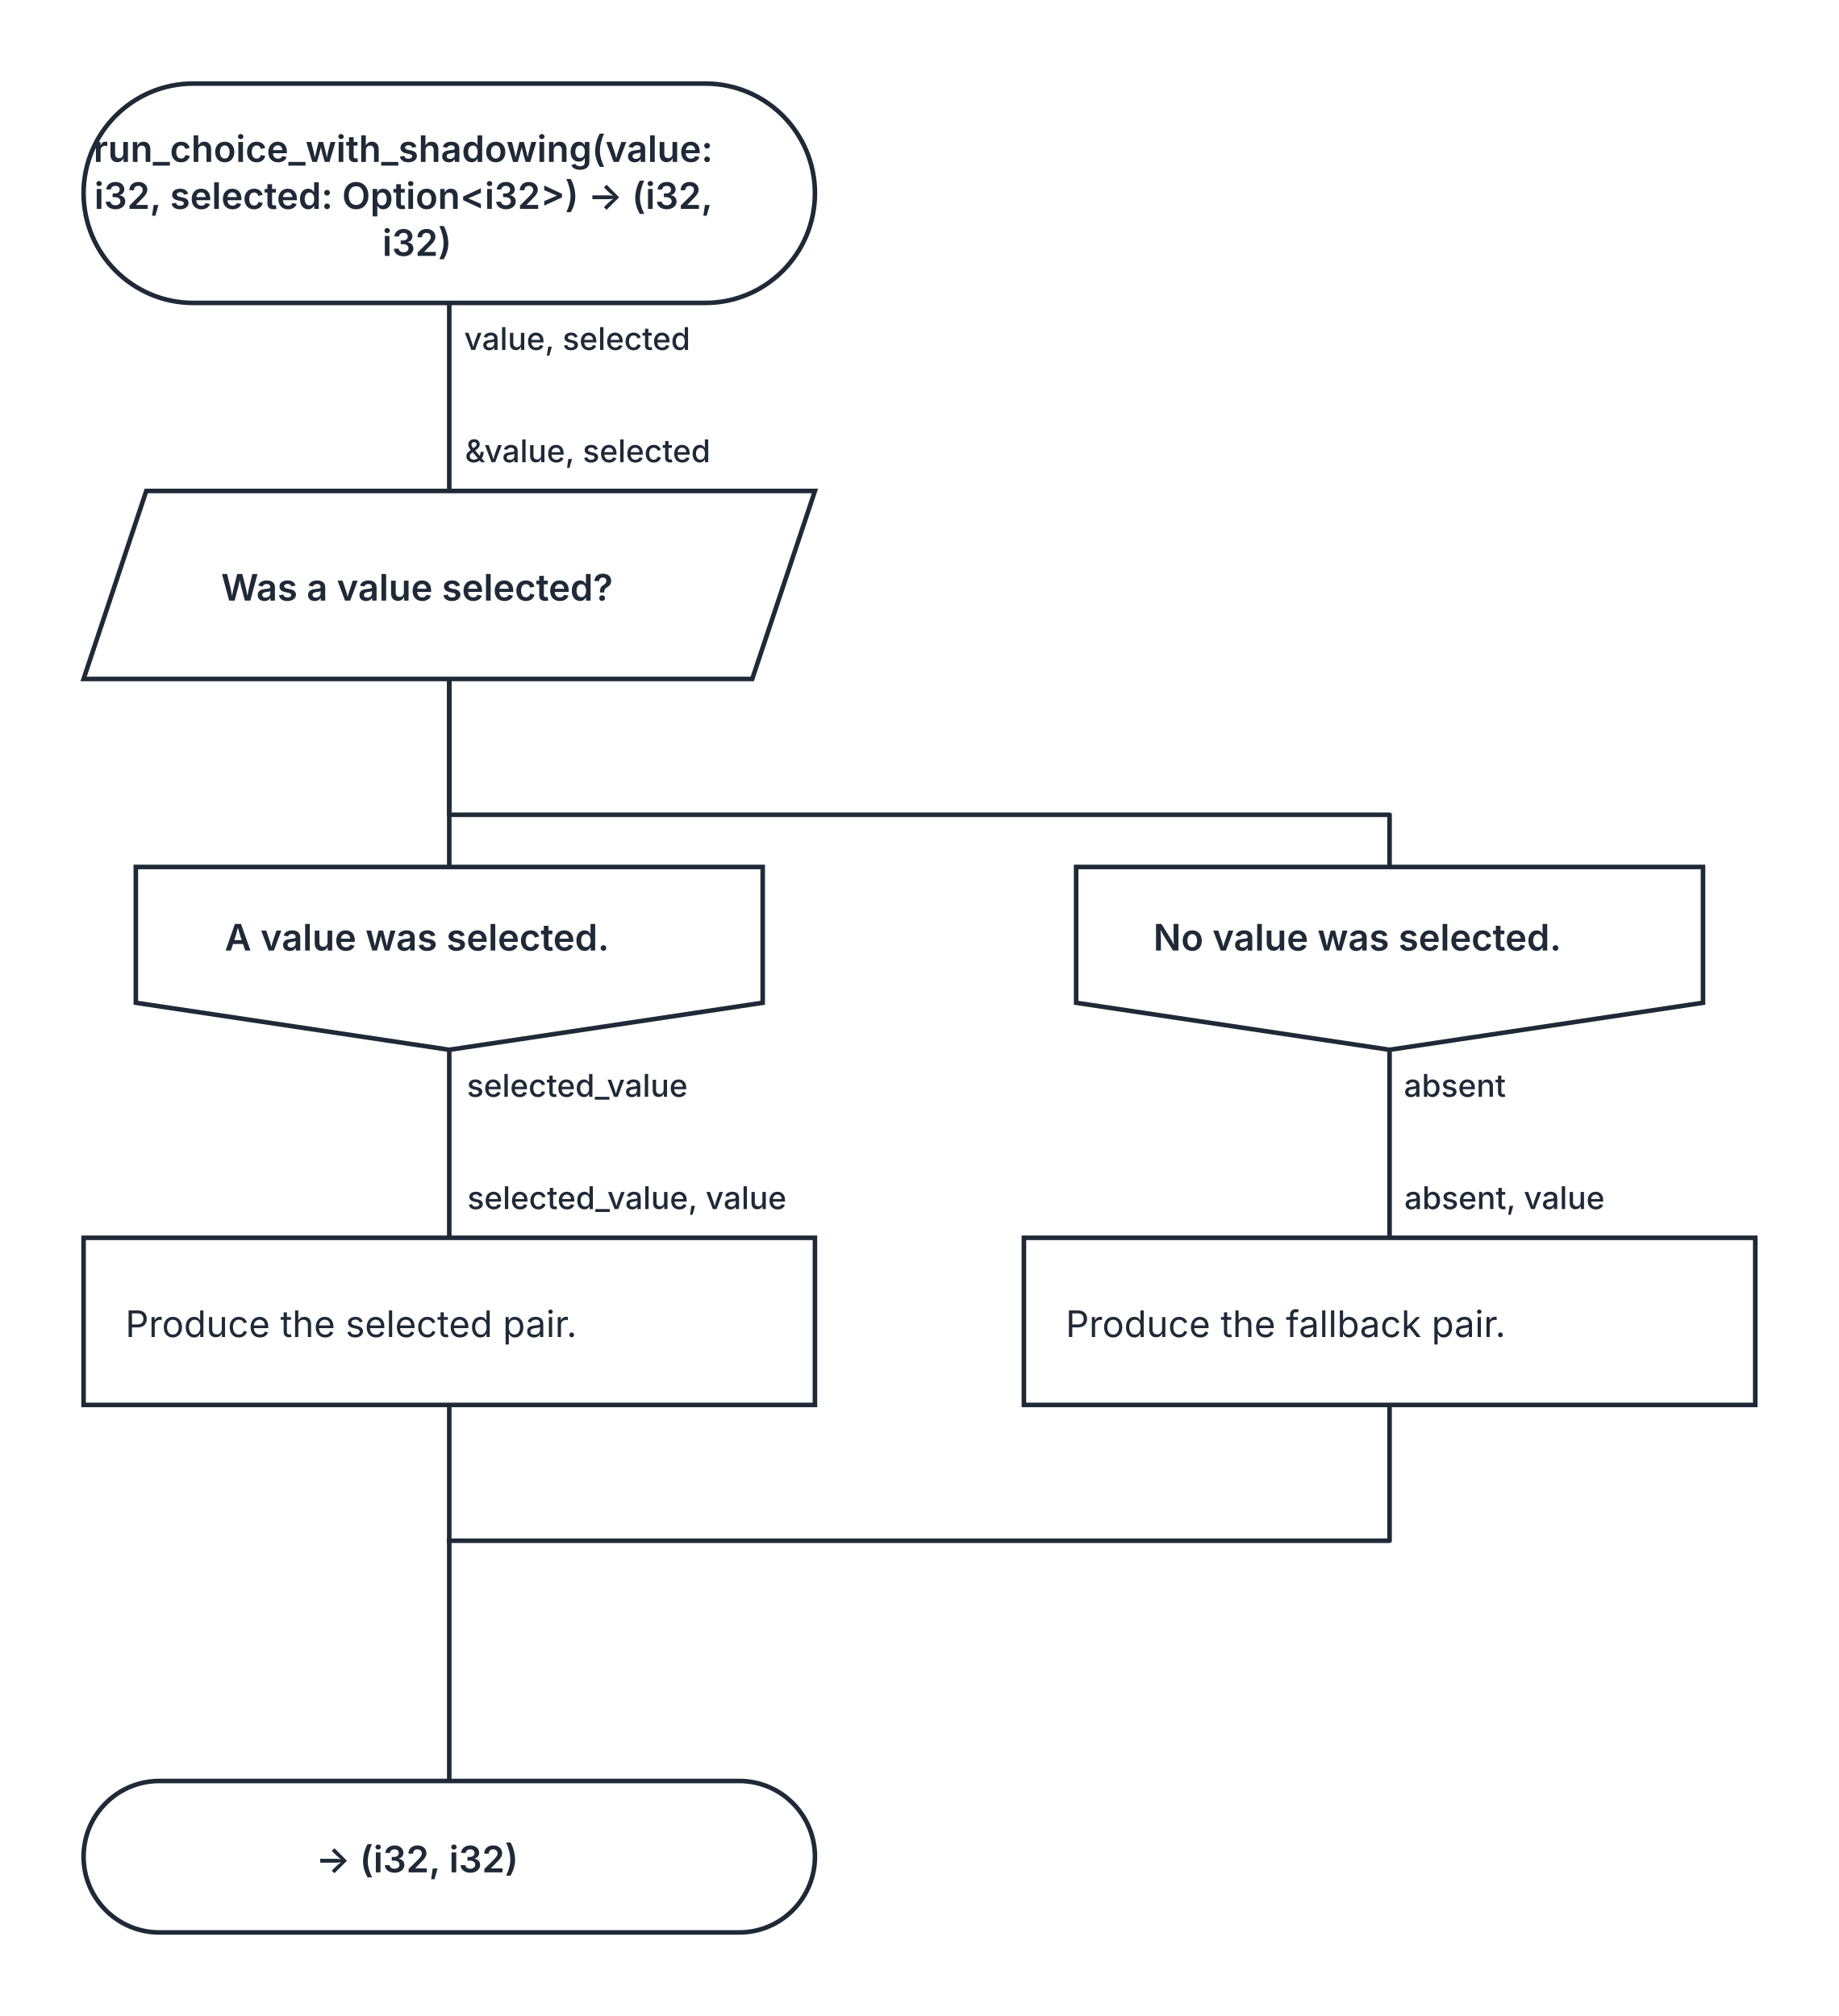
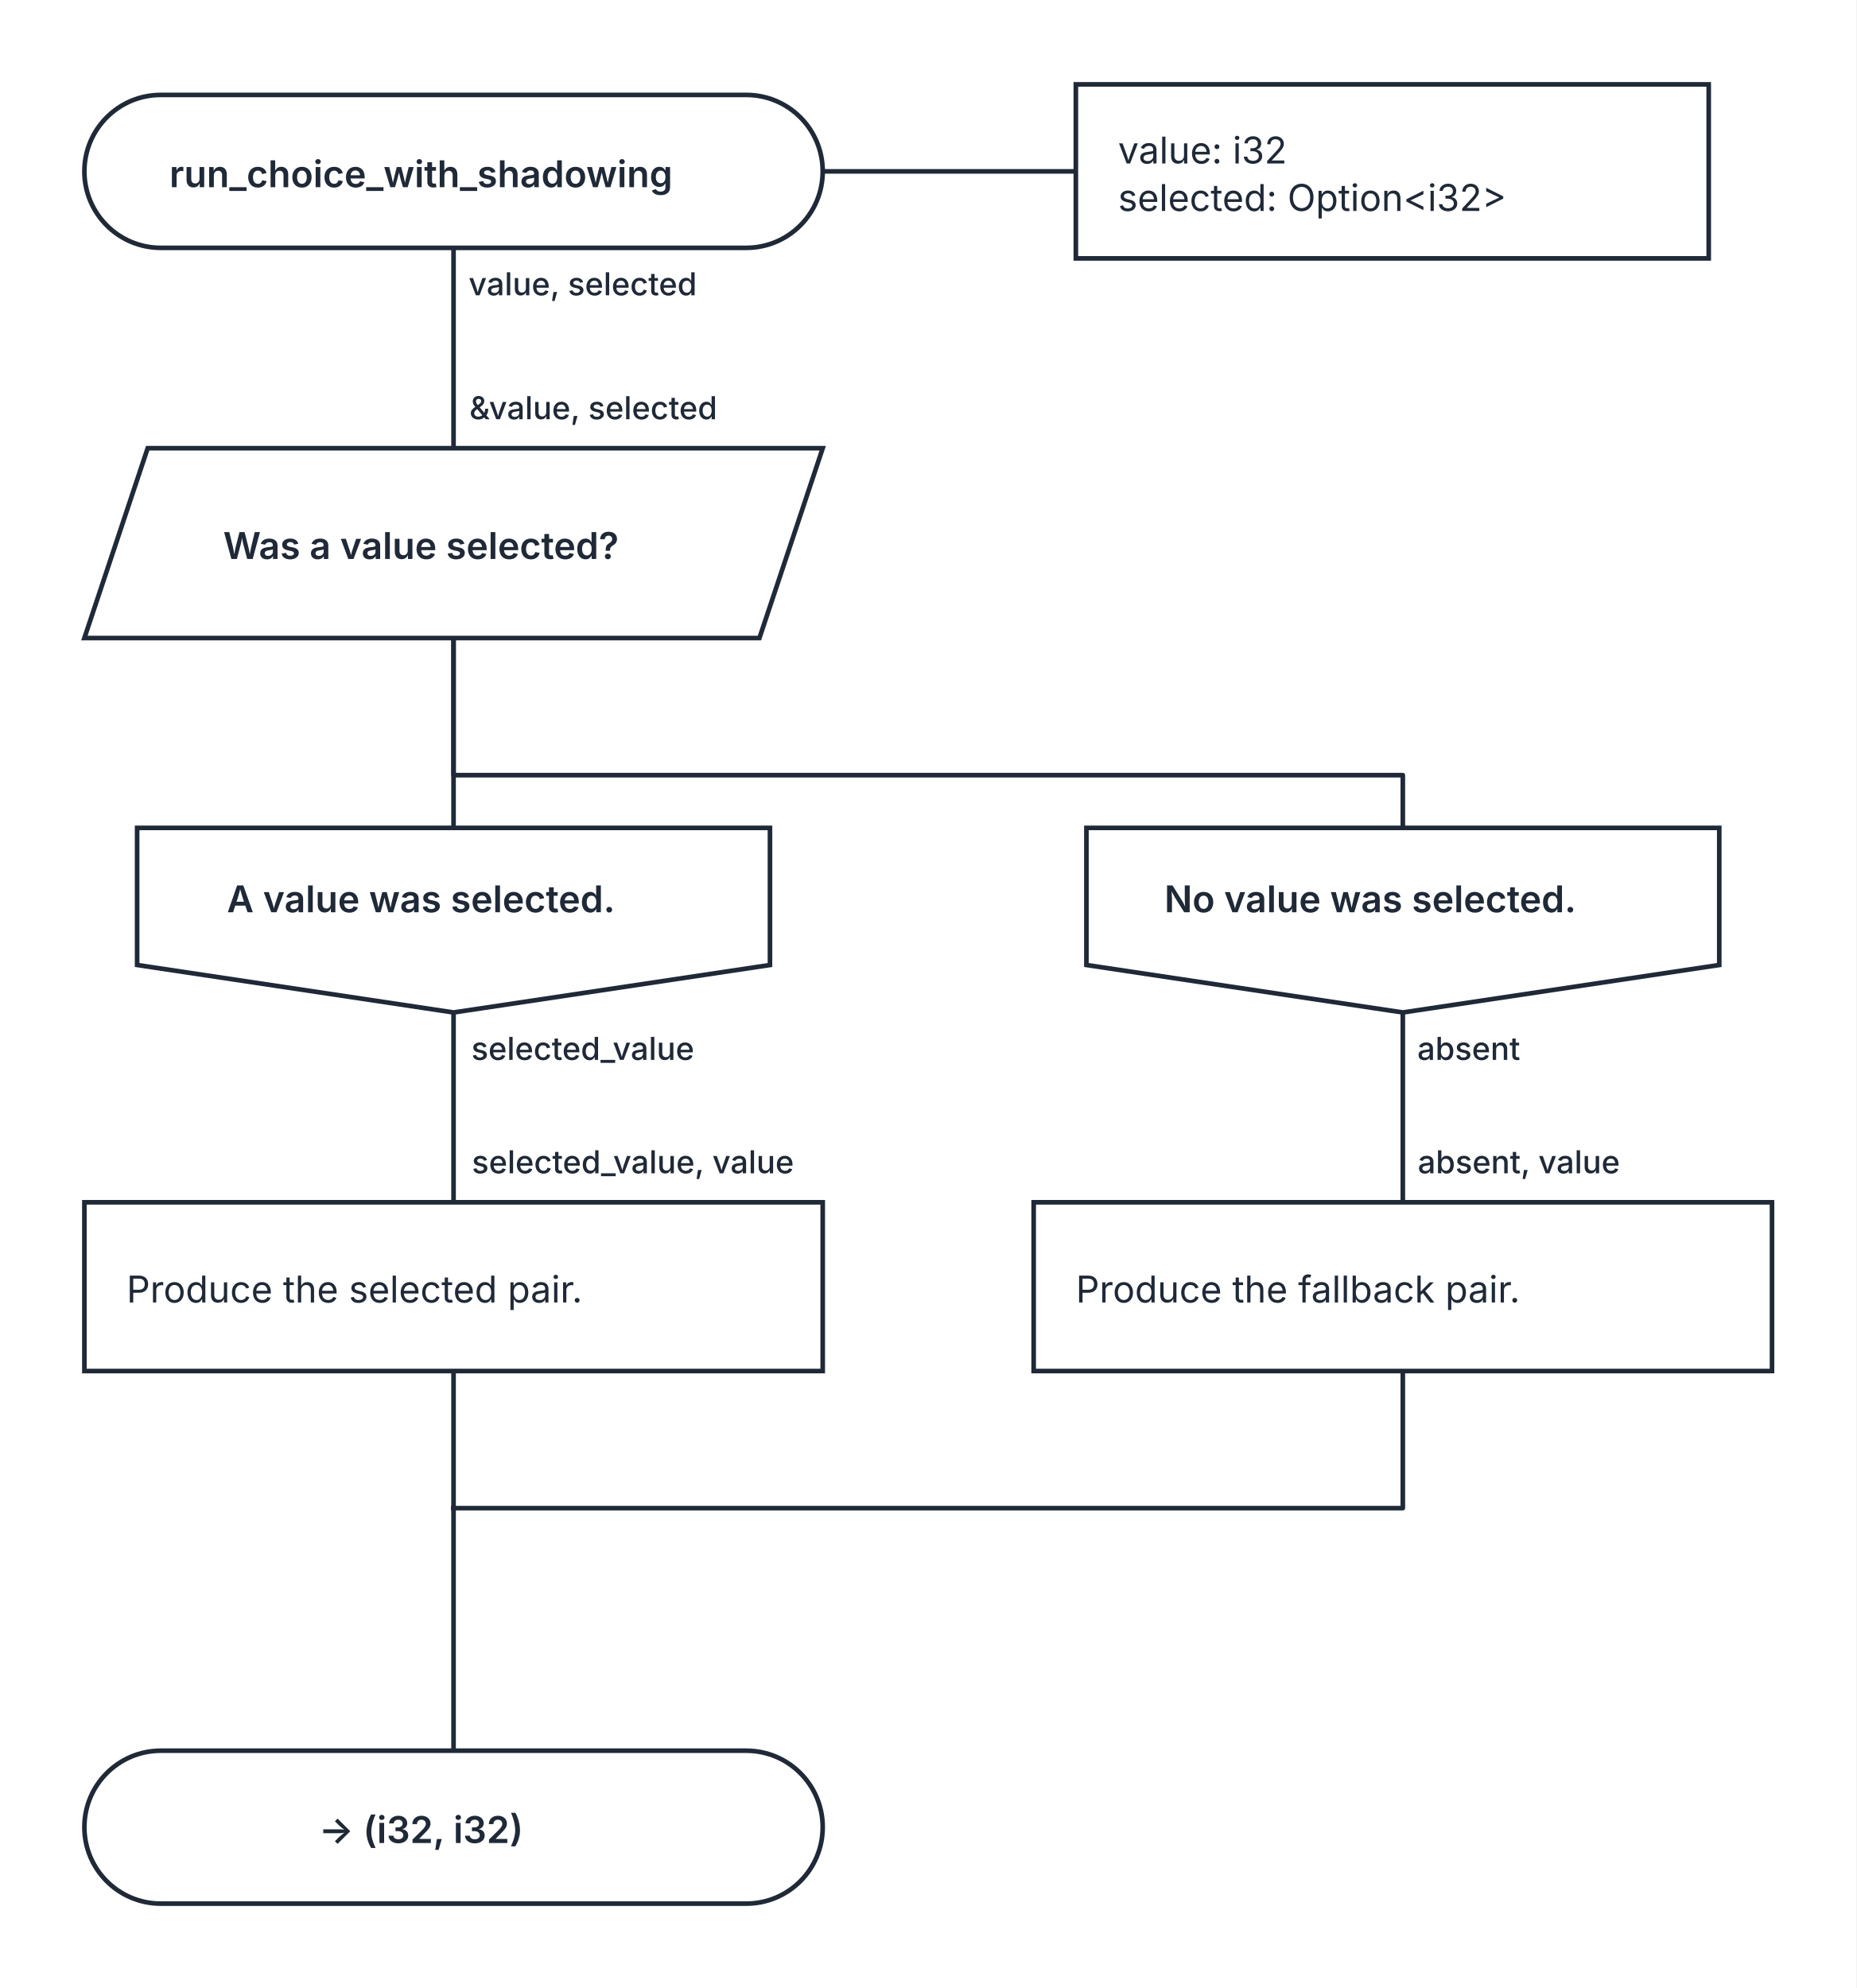
- <svg xmlns="http://www.w3.org/2000/svg" width="704" height="772" viewBox="0 0 704 772" role="img" aria-labelledby="kaalang-title" aria-describedby="kaalang-description">
+ <svg xmlns="http://www.w3.org/2000/svg" width="704" height="754" viewBox="0 0 704 754" role="img" aria-labelledby="kaalang-title" aria-describedby="kaalang-description">
  <defs>
    <style>
      svg { color: #1f2937; font-family: Inter, ui-sans-serif, system-ui, -apple-system, BlinkMacSystemFont, "Segoe UI", sans-serif; text-rendering: optimizeLegibility; }
      .connection { fill: none; stroke: currentColor; stroke-width: 1.75; stroke-linecap: square; stroke-linejoin: round; }
      .connection-label { fill: currentColor; font-size: 12px; font-weight: 500; paint-order: stroke; stroke: #ffffff; stroke-width: 5px; stroke-linejoin: round; text-anchor: middle; }
+       .parameter-link { fill: none; stroke: currentColor; stroke-width: 1.75; }
      .node-shape { fill: #ffffff; stroke: currentColor; stroke-width: 1.75; }
      .label { fill: currentColor; font-size: 14px; text-anchor: middle; }
      .start .label, .question .label, .select .label, .case .label, .end .label { font-weight: 600; }
-       .action .label { font-weight: 400; text-anchor: start; }
+       .action .label, .parameter-panel .label { font-weight: 400; text-anchor: start; }
    </style>
  </defs>
  <rect width="100%" height="100%" fill="#ffffff" />
  <g class="connections">
-     <path class="connection" d="M 172 116 L 172 188" />
-     <path class="connection" d="M 172 260 L 172 332" />
-     <path class="connection" d="M 172 260 L 172 312 L 532 312 L 532 332" />
-     <path class="connection" d="M 172 402 L 172 474" />
-     <path class="connection" d="M 532 402 L 532 474" />
-     <path class="connection" d="M 172 538 L 172 590" />
-     <path class="connection" d="M 532 538 L 532 590 L 172 590" />
-     <path class="connection" d="M 172 590 L 172 682" />
-     <text class="connection-label" x="229" y="134" xml:space="preserve">
+     <path class="connection" d="M 172 94 L 172 170" />
+     <path class="connection" d="M 172 242 L 172 314" />
+     <path class="connection" d="M 172 242 L 172 294 L 532 294 L 532 314" />
+     <path class="connection" d="M 172 384 L 172 456" />
+     <path class="connection" d="M 532 384 L 532 456" />
+     <path class="connection" d="M 172 520 L 172 572" />
+     <path class="connection" d="M 532 520 L 532 572 L 172 572" />
+     <path class="connection" d="M 172 572 L 172 664" />
+     <text class="connection-label" x="229" y="112" xml:space="preserve">
      <tspan x="229" dy="0">value, selected</tspan>
    </text>
-     <text class="connection-label" x="229" y="420" xml:space="preserve">
+     <text class="connection-label" x="229" y="402" xml:space="preserve">
      <tspan x="229" dy="0">selected_value</tspan>
    </text>
-     <text class="connection-label" x="565" y="420" xml:space="preserve">
+     <text class="connection-label" x="565" y="402" xml:space="preserve">
      <tspan x="565" dy="0">absent</tspan>
    </text>
-     <text class="connection-label" x="233" y="177" xml:space="preserve">
+     <text class="connection-label" x="233" y="159" xml:space="preserve">
      <tspan x="233" dy="0">&amp;value, selected</tspan>
    </text>
-     <text class="connection-label" x="248" y="463" xml:space="preserve">
+     <text class="connection-label" x="248" y="445" xml:space="preserve">
      <tspan x="248" dy="0">selected_value, value</tspan>
    </text>
-     <text class="connection-label" x="584" y="463" xml:space="preserve">
+     <text class="connection-label" x="584" y="445" xml:space="preserve">
      <tspan x="584" dy="0">absent, value</tspan>
    </text>
  </g>
  <g class="nodes">
-     <g class="node start" transform="translate(172 74)">
-       <rect class="node-shape" x="-140" y="-42" width="280" height="84" rx="42" />
-       <text class="label" y="-12" xml:space="preserve">
-         <tspan x="0" dy="0">run_choice_with_shadowing(value: </tspan>
-         <tspan x="0" dy="18">i32, selected: Option&lt;i32&gt;) -&gt; (i32, </tspan>
-         <tspan x="0" dy="18">i32)</tspan>
+     <path class="parameter-link" d="M 312 65 L 408 65" />
+     <g class="parameter-panel" transform="translate(528 65)">
+       <rect class="node-shape" x="-120" y="-33" width="240" height="66" />
+       <text class="label" x="-104" y="-3" xml:space="preserve">
+         <tspan x="-104" dy="0">value: i32</tspan>
+         <tspan x="-104" dy="18">selected: Option&lt;i32&gt;</tspan>
      </text>
    </g>
-     <g class="node select" transform="translate(172 224)">
+     <g class="node start" transform="translate(172 65)">
+       <rect class="node-shape" x="-140" y="-29" width="280" height="58" rx="29" />
+       <text class="label" y="6" xml:space="preserve">
+         <tspan x="0" dy="0">run_choice_with_shadowing</tspan>
+       </text>
+     </g>
+     <g class="node select" transform="translate(172 206)">
      <polygon class="node-shape" points="-116,-36 140,-36 116,36 -140,36" />
      <text class="label" y="6" xml:space="preserve">
        <tspan x="0" dy="0">Was a value selected?</tspan>
      </text>
    </g>
-     <g class="node case" transform="translate(172 367)">
+     <g class="node case" transform="translate(172 349)">
      <polygon class="node-shape" points="-120,-35 120,-35 120,17 0,35 -120,17" />
      <text class="label" y="-3" xml:space="preserve">
        <tspan x="0" dy="0">A value was selected.</tspan>
      </text>
    </g>
-     <g class="node case" transform="translate(532 367)">
+     <g class="node case" transform="translate(532 349)">
      <polygon class="node-shape" points="-120,-35 120,-35 120,17 0,35 -120,17" />
      <text class="label" y="-3" xml:space="preserve">
        <tspan x="0" dy="0">No value was selected.</tspan>
      </text>
    </g>
-     <g class="node action" transform="translate(172 506)">
+     <g class="node action" transform="translate(172 488)">
      <rect class="node-shape" x="-140" y="-32" width="280" height="64" />
      <text class="label" y="6" xml:space="preserve">
        <tspan x="-124" dy="0">Produce the selected pair.</tspan>
      </text>
    </g>
-     <g class="node action" transform="translate(532 506)">
+     <g class="node action" transform="translate(532 488)">
      <rect class="node-shape" x="-140" y="-32" width="280" height="64" />
      <text class="label" y="6" xml:space="preserve">
        <tspan x="-124" dy="0">Produce the fallback pair.</tspan>
      </text>
    </g>
-     <g class="node end" transform="translate(172 711)">
+     <g class="node end" transform="translate(172 693)">
      <rect class="node-shape" x="-140" y="-29" width="280" height="58" rx="29" />
      <text class="label" y="6" xml:space="preserve">
        <tspan x="0" dy="0">-&gt; (i32, i32)</tspan>
      </text>
    </g>
  </g>
</svg>
